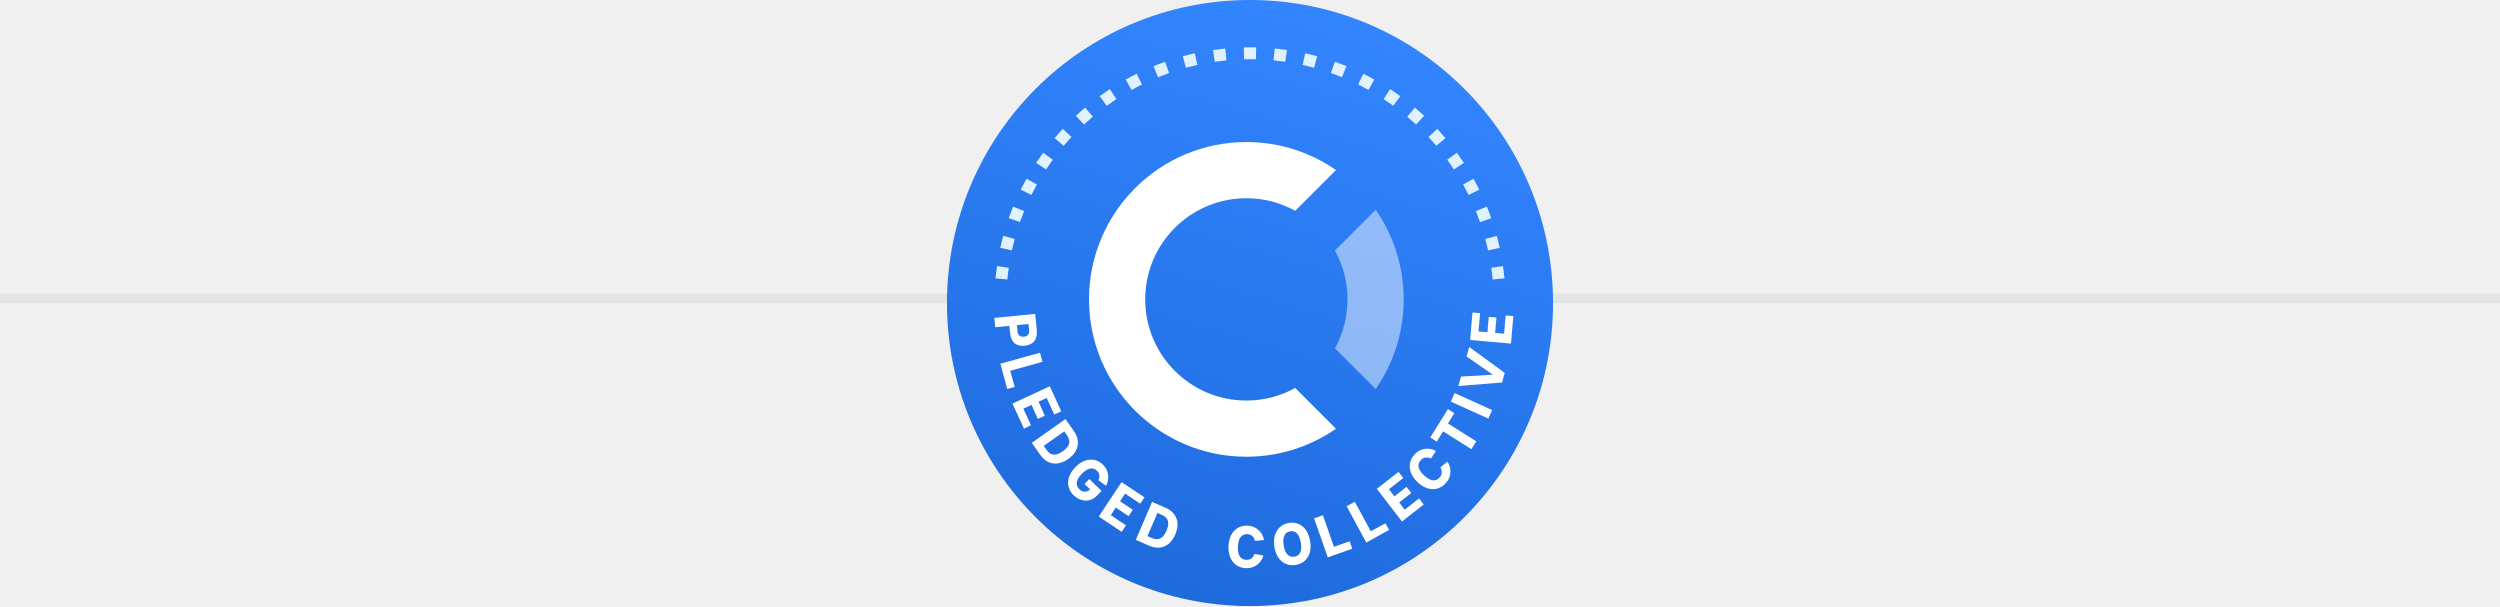
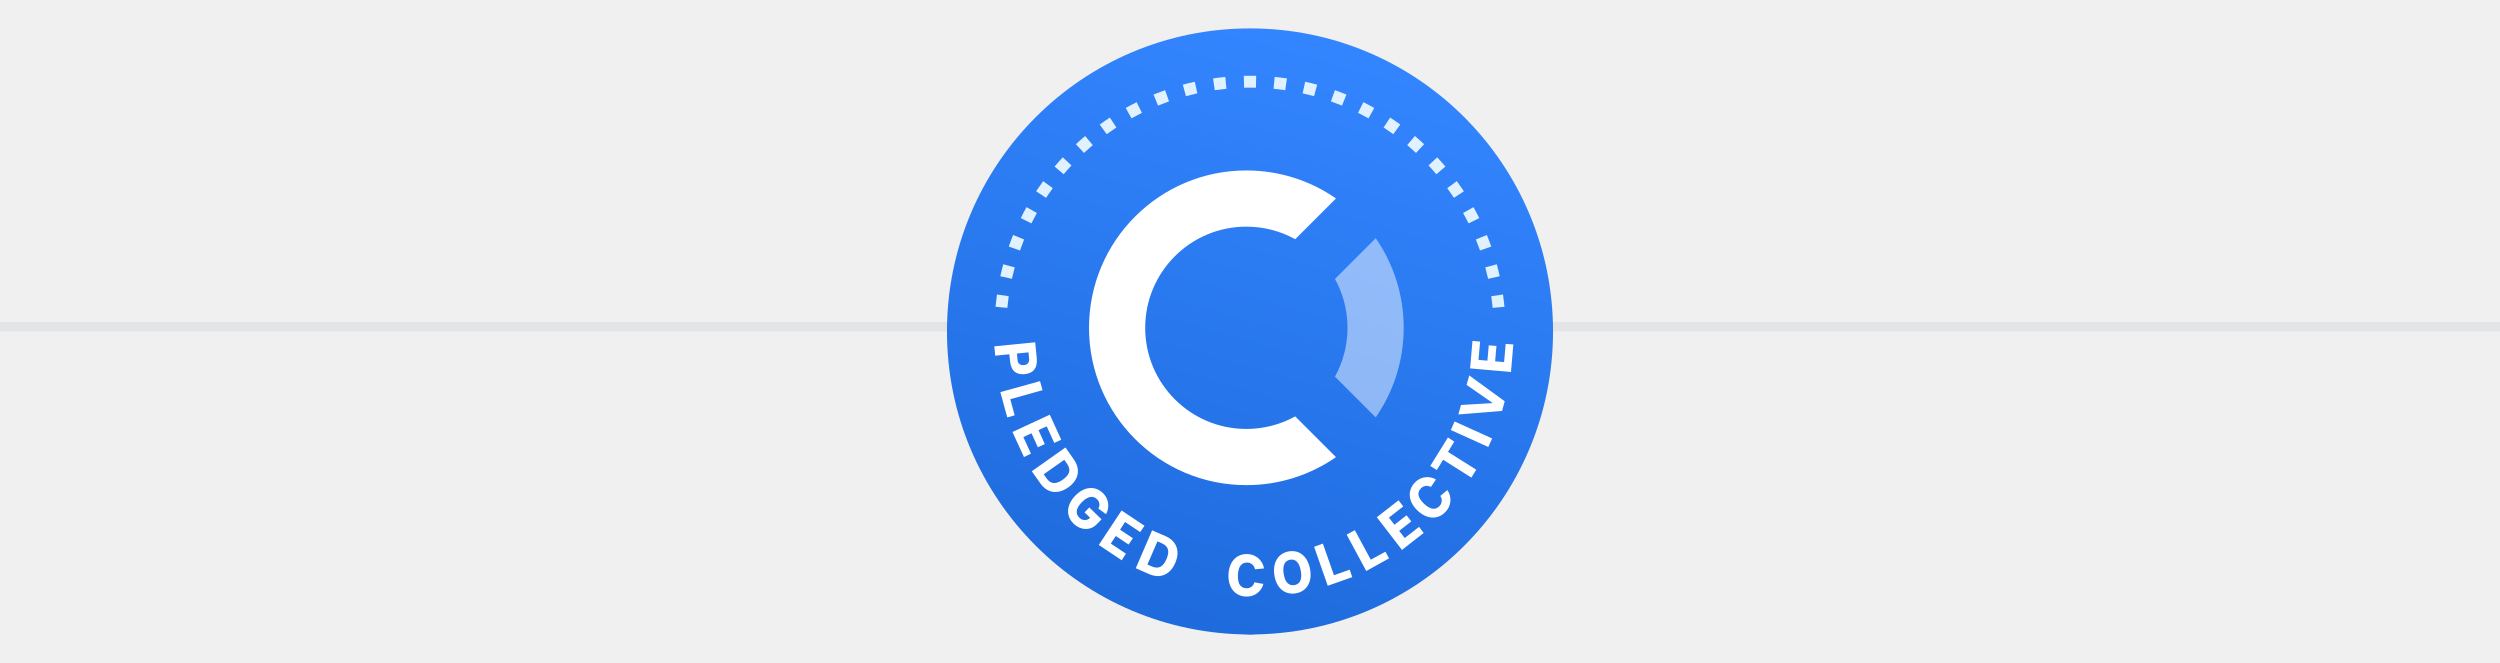
- <svg xmlns="http://www.w3.org/2000/svg" width="264" height="64" viewBox="0 0 264 64" fill="none">
+ <svg xmlns="http://www.w3.org/2000/svg" width="264" height="70" viewBox="0 0 264 64" fill="none">
  <rect y="31" width="264" height="1" fill="#E3E4E6" />
  <circle cx="132" cy="32" r="32" fill="url(#paint0_linear)" />
  <path fill-rule="evenodd" clip-rule="evenodd" d="M131.346 5.008C131.563 5.003 131.781 5 132 5C132.219 5 132.437 5.003 132.654 5.008L132.624 6.263C132.417 6.258 132.209 6.256 132 6.256C131.791 6.256 131.583 6.258 131.376 6.263L131.346 5.008ZM128.098 5.28C128.527 5.218 128.959 5.166 129.394 5.124L129.513 6.374C129.099 6.414 128.687 6.464 128.278 6.523L128.098 5.28ZM134.606 5.124C135.041 5.166 135.473 5.218 135.902 5.28L135.722 6.523C135.313 6.464 134.901 6.414 134.487 6.374L134.606 5.124ZM124.905 5.942C125.323 5.828 125.746 5.725 126.172 5.631L126.442 6.857C126.035 6.947 125.633 7.046 125.234 7.154L124.905 5.942ZM137.828 5.631C138.254 5.725 138.677 5.828 139.095 5.942L138.766 7.154C138.367 7.046 137.965 6.947 137.558 6.857L137.828 5.631ZM140.964 6.524C141.376 6.669 141.783 6.823 142.185 6.987L141.711 8.15C141.328 7.994 140.94 7.847 140.548 7.709L140.964 6.524ZM121.815 6.987C122.217 6.823 122.624 6.669 123.036 6.524L123.452 7.709C123.06 7.847 122.672 7.994 122.289 8.15L121.815 6.987ZM143.969 7.791C144.36 7.985 144.745 8.187 145.124 8.399L144.513 9.496C144.151 9.294 143.784 9.101 143.412 8.917L143.969 7.791ZM118.876 8.399C119.255 8.187 119.64 7.985 120.031 7.791L120.588 8.917C120.216 9.101 119.849 9.294 119.487 9.496L118.876 8.399ZM146.798 9.413C147.162 9.652 147.52 9.899 147.871 10.155L147.133 11.171C146.797 10.927 146.456 10.691 146.109 10.463L146.798 9.413ZM116.129 10.155C116.48 9.899 116.838 9.652 117.202 9.413L117.891 10.463C117.544 10.691 117.203 10.927 116.867 11.171L116.129 10.155ZM149.411 11.363C149.744 11.644 150.069 11.932 150.388 12.229L149.532 13.148C149.228 12.866 148.918 12.59 148.601 12.322L149.411 11.363ZM113.612 12.229C113.931 11.932 114.256 11.644 114.589 11.363L115.399 12.322C115.082 12.59 114.772 12.866 114.468 13.148L113.612 12.229ZM151.771 13.613C152.068 13.931 152.356 14.256 152.637 14.589L151.677 15.399C151.41 15.082 151.134 14.772 150.852 14.468L151.771 13.613ZM111.363 14.589C111.644 14.256 111.932 13.931 112.229 13.613L113.148 14.468C112.866 14.772 112.59 15.082 112.323 15.399L111.363 14.589ZM153.845 16.128C154.101 16.48 154.348 16.838 154.587 17.202L153.537 17.891C153.309 17.544 153.073 17.203 152.829 16.867L153.845 16.128ZM109.413 17.202C109.652 16.838 109.899 16.48 110.155 16.128L111.171 16.867C110.927 17.203 110.691 17.544 110.463 17.891L109.413 17.202ZM155.601 18.876C155.813 19.255 156.015 19.64 156.209 20.031L155.083 20.588C154.899 20.216 154.706 19.849 154.504 19.487L155.601 18.876ZM107.791 20.031C107.985 19.64 108.187 19.255 108.399 18.876L109.496 19.487C109.294 19.849 109.101 20.216 108.917 20.588L107.791 20.031ZM157.013 21.815C157.177 22.217 157.331 22.624 157.476 23.035L156.291 23.452C156.153 23.06 156.006 22.672 155.85 22.289L157.013 21.815ZM106.524 23.035C106.669 22.624 106.823 22.217 106.987 21.815L108.15 22.289C107.994 22.672 107.847 23.06 107.709 23.452L106.524 23.035ZM105.631 26.172C105.725 25.746 105.828 25.323 105.942 24.905L107.154 25.234C107.046 25.633 106.947 26.035 106.857 26.442L105.631 26.172ZM158.058 24.905C158.172 25.323 158.275 25.746 158.369 26.172L157.143 26.442C157.053 26.035 156.954 25.633 156.846 25.234L158.058 24.905ZM105.124 29.394C105.166 28.959 105.218 28.527 105.28 28.098L106.523 28.278C106.464 28.687 106.414 29.099 106.374 29.514L105.124 29.394ZM158.72 28.098C158.782 28.527 158.834 28.959 158.876 29.394L157.626 29.514C157.586 29.099 157.536 28.687 157.477 28.278L158.72 28.098ZM105 32C105 31.781 105.003 31.563 105.008 31.346L106.263 31.376C106.258 31.583 106.256 31.791 106.256 32C106.256 32.209 106.258 32.417 106.263 32.624L105.008 32.654C105.003 32.437 105 32.219 105 32ZM158.992 31.346C158.997 31.563 159 31.781 159 32C159 32.219 158.997 32.437 158.992 32.654L157.737 32.624C157.742 32.417 157.744 32.209 157.744 32C157.744 31.791 157.742 31.583 157.737 31.376L158.992 31.346ZM105.28 35.902C105.218 35.473 105.166 35.041 105.124 34.606L106.374 34.486C106.414 34.901 106.464 35.313 106.523 35.722L105.28 35.902ZM158.876 34.606C158.834 35.041 158.782 35.473 158.72 35.902L157.477 35.722C157.536 35.313 157.586 34.901 157.626 34.486L158.876 34.606ZM105.942 39.095C105.828 38.677 105.725 38.254 105.631 37.828L106.857 37.558C106.947 37.965 107.046 38.367 107.154 38.766L105.942 39.095ZM158.369 37.828C158.275 38.254 158.172 38.677 158.058 39.095L156.846 38.766C156.954 38.367 157.053 37.965 157.143 37.558L158.369 37.828ZM157.476 40.965C157.331 41.376 157.177 41.783 157.013 42.185L155.85 41.711C156.006 41.328 156.153 40.94 156.291 40.548L157.476 40.965ZM106.987 42.185C106.823 41.783 106.669 41.376 106.524 40.965L107.709 40.548C107.847 40.94 107.994 41.328 108.15 41.711L106.987 42.185ZM156.209 43.969C156.015 44.36 155.813 44.745 155.601 45.124L154.504 44.513C154.706 44.151 154.899 43.784 155.083 43.412L156.209 43.969ZM108.399 45.124C108.187 44.745 107.985 44.36 107.791 43.969L108.917 43.412C109.101 43.784 109.294 44.151 109.496 44.513L108.399 45.124ZM154.587 46.798C154.348 47.162 154.101 47.52 153.845 47.871L152.829 47.133C153.073 46.797 153.309 46.456 153.537 46.109L154.587 46.798ZM110.155 47.871C109.899 47.52 109.652 47.162 109.413 46.798L110.463 46.109C110.691 46.456 110.927 46.797 111.171 47.133L110.155 47.871ZM112.229 50.388C111.932 50.069 111.644 49.744 111.363 49.411L112.323 48.601C112.59 48.918 112.866 49.228 113.148 49.532L112.229 50.388ZM152.637 49.411C152.356 49.744 152.068 50.069 151.771 50.388L150.852 49.532C151.134 49.228 151.41 48.918 151.677 48.601L152.637 49.411ZM114.589 52.637C114.256 52.356 113.931 52.068 113.612 51.771L114.468 50.852C114.772 51.134 115.082 51.41 115.399 51.678L114.589 52.637ZM150.388 51.771C150.069 52.068 149.744 52.356 149.411 52.637L148.601 51.678C148.918 51.41 149.228 51.134 149.532 50.852L150.388 51.771ZM147.871 53.845C147.52 54.101 147.162 54.348 146.798 54.587L146.109 53.537C146.456 53.309 146.797 53.073 147.133 52.829L147.871 53.845ZM117.202 54.587C116.838 54.348 116.48 54.101 116.129 53.845L116.867 52.83C117.203 53.073 117.544 53.309 117.891 53.537L117.202 54.587ZM145.124 55.601C144.745 55.813 144.36 56.015 143.969 56.209L143.412 55.083C143.784 54.899 144.151 54.706 144.513 54.504L145.124 55.601ZM120.031 56.209C119.64 56.015 119.255 55.813 118.876 55.601L119.487 54.504C119.849 54.706 120.216 54.899 120.588 55.083L120.031 56.209ZM123.036 57.476C122.624 57.331 122.217 57.177 121.815 57.013L122.289 55.85C122.672 56.006 123.06 56.153 123.452 56.291L123.036 57.476ZM142.185 57.013C141.783 57.177 141.376 57.331 140.964 57.476L140.548 56.291C140.94 56.153 141.328 56.006 141.711 55.85L142.185 57.013ZM126.172 58.369C125.746 58.275 125.323 58.172 124.905 58.058L125.234 56.846C125.633 56.954 126.035 57.053 126.442 57.143L126.172 58.369ZM139.095 58.058C138.677 58.172 138.254 58.275 137.828 58.369L137.558 57.143C137.965 57.053 138.367 56.954 138.766 56.846L139.095 58.058ZM129.394 58.876C128.959 58.834 128.527 58.782 128.098 58.72L128.278 57.477C128.687 57.536 129.099 57.586 129.513 57.626L129.394 58.876ZM135.902 58.72C135.473 58.782 135.041 58.834 134.606 58.876L134.487 57.626C134.901 57.586 135.313 57.536 135.722 57.477L135.902 58.72ZM132 59C131.781 59 131.563 58.997 131.346 58.992L131.376 57.737C131.583 57.742 131.791 57.744 132 57.744C132.209 57.744 132.417 57.742 132.624 57.737L132.654 58.992C132.437 58.997 132.219 59 132 59Z" fill="#E0F1FF" />
  <path d="M164 32C164 32 157.231 62.769 132 64C105.538 62.769 100 32 100 32L132 20.923L164 32Z" fill="url(#paint1_linear)" />
  <path fill-rule="evenodd" clip-rule="evenodd" d="M159.559 36.28L159.808 33.374L158.998 33.317L158.832 35.239L157.886 35.156L158.025 33.534L157.212 33.464L157.072 35.086L156.126 35.002L156.302 33.07L155.492 33L155.243 35.903L159.559 36.28ZM105.096 34.558L106.586 34.411L106.66 35.109C106.756 36.197 107.35 36.594 108.204 36.51C109.057 36.427 109.588 35.926 109.482 34.815L109.316 33.147L105 33.574L105.096 34.558ZM107.453 35.029L107.386 34.332L108.609 34.211L108.675 34.909C108.689 34.989 108.685 35.071 108.663 35.15C108.641 35.228 108.602 35.301 108.548 35.362C108.495 35.423 108.428 35.471 108.354 35.503C108.279 35.535 108.198 35.55 108.117 35.546C108.039 35.565 107.957 35.566 107.878 35.549C107.8 35.532 107.725 35.498 107.662 35.448C107.598 35.398 107.546 35.335 107.51 35.262C107.474 35.19 107.455 35.11 107.453 35.029ZM106.364 41.075L105.637 38.406L109.827 37.248L110.089 38.202L106.683 39.157L107.151 40.858L106.364 41.075ZM106.915 42.617L108.131 45.263L108.868 44.903L108.067 43.154L108.931 42.754L109.595 44.232L110.332 43.899L109.668 42.42L110.531 42.023L111.331 43.772L112.071 43.438L110.859 40.792L106.915 42.617ZM108.957 46.765L112.513 44.252L113.399 45.517C114.13 46.565 113.917 47.686 112.805 48.47C111.693 49.254 110.571 49.078 109.84 48.016L108.957 46.765ZM112.387 45.554L110.215 47.085L110.511 47.502C110.926 48.096 111.457 48.203 112.234 47.653C113.011 47.102 113.094 46.565 112.672 45.964L112.387 45.554ZM113.373 52.301C114.087 52.995 115.126 53.078 115.823 52.354L116.324 51.84L115.029 50.586L114.528 51.106L115.116 51.677C115.041 51.755 114.952 51.817 114.852 51.859C114.753 51.9 114.646 51.921 114.538 51.919C114.43 51.916 114.324 51.892 114.226 51.846C114.129 51.8 114.042 51.735 113.97 51.654C113.592 51.286 113.555 50.729 114.236 50.038C114.917 49.348 115.461 49.344 115.833 49.705C115.97 49.828 116.06 49.995 116.088 50.177C116.117 50.36 116.082 50.547 115.989 50.706L116.796 51.3C116.998 50.944 117.076 50.53 117.015 50.124C116.955 49.718 116.761 49.345 116.464 49.064C115.683 48.307 114.528 48.323 113.539 49.354C112.55 50.386 112.586 51.537 113.373 52.301ZM118.452 56.162L116.032 54.547L118.439 50.906L120.859 52.521L120.408 53.189L118.807 52.121L118.28 52.935L119.631 53.836L119.179 54.503L117.828 53.602L117.3 54.4L118.9 55.468L118.452 56.162ZM121.662 53.002L119.939 57.006L121.35 57.627C122.522 58.134 123.571 57.697 124.109 56.442C124.647 55.188 124.245 54.12 123.073 53.612L121.662 53.002ZM121.168 56.612L122.23 54.166L122.678 54.367C123.349 54.657 123.561 55.157 123.183 56.035C122.804 56.913 122.3 57.103 121.636 56.816L121.168 56.612ZM132.525 57.116C132.493 56.918 132.391 56.737 132.238 56.607C132.086 56.477 131.892 56.405 131.692 56.405C131.141 56.405 130.752 56.776 130.722 57.74C130.693 58.705 131.054 59.102 131.602 59.118C131.797 59.134 131.991 59.08 132.149 58.965C132.307 58.85 132.419 58.682 132.465 58.491L133.418 58.661C133.313 59.065 133.071 59.418 132.734 59.662C132.397 59.906 131.986 60.024 131.572 59.996C130.467 59.959 129.68 59.115 129.726 57.697C129.773 56.279 130.616 55.471 131.718 55.508C132.143 55.512 132.553 55.666 132.875 55.944C133.198 56.221 133.412 56.605 133.481 57.026L132.525 57.116ZM134.577 57.76C134.802 59.175 135.752 59.836 136.828 59.659C137.893 59.486 138.597 58.571 138.351 57.146C138.106 55.721 137.189 55.047 136.114 55.224C135.038 55.401 134.351 56.346 134.577 57.76ZM135.556 57.6C135.4 56.629 135.725 56.189 136.253 56.102C136.781 56.025 137.203 56.339 137.369 57.307C137.535 58.274 137.213 58.702 136.685 58.785C136.157 58.868 135.712 58.571 135.556 57.6ZM142.797 57.944L140.211 58.858L138.77 54.74L139.696 54.407L140.868 57.744L142.528 57.156L142.797 57.944ZM144.281 57.297L146.688 55.962L146.299 55.261L144.756 56.102L143.069 52.985L142.206 53.459L144.281 57.297ZM150.343 53.282L148.049 55.071L145.393 51.62L147.687 49.832L148.185 50.479L146.671 51.66L147.252 52.414L148.534 51.413L149.035 52.061L147.753 53.062L148.338 53.819L149.852 52.635L150.343 53.282ZM150.528 48.316C150.726 48.283 150.928 48.323 151.1 48.427L151.641 47.633C151.278 47.418 150.853 47.337 150.437 47.405C150.022 47.473 149.643 47.684 149.367 48.003C148.623 48.821 148.686 49.989 149.725 50.946C150.764 51.904 151.916 51.854 152.66 51.036C152.952 50.737 153.129 50.344 153.163 49.927C153.196 49.509 153.083 49.093 152.843 48.751L152.096 49.368C152.21 49.527 152.263 49.722 152.248 49.918C152.232 50.113 152.147 50.297 152.009 50.436C151.638 50.846 151.103 50.866 150.396 50.212C149.689 49.558 149.646 49.011 150.021 48.604C150.15 48.45 150.33 48.348 150.528 48.316ZM153.57 43.635L152.906 44.719L155.893 46.602L155.379 47.432L152.391 45.55L151.727 46.635L151.036 46.201L152.902 43.198L153.57 43.635ZM157.165 44.202L157.57 43.301L153.606 41.506L153.205 42.41L157.165 44.202ZM157.58 39.571V39.524L154.871 37.645L155.15 36.644L158.898 39.374L158.616 40.392L154.002 40.765L154.28 39.764L157.58 39.571Z" fill="white" />
  <path fill-rule="evenodd" clip-rule="evenodd" d="M145.274 22.152C147.138 24.838 148.231 28.099 148.231 31.615C148.231 35.132 147.138 38.393 145.274 41.078L140.97 36.775C141.816 35.245 142.297 33.486 142.297 31.615C142.297 29.744 141.816 27.986 140.97 26.457L145.274 22.152Z" fill="white" fill-opacity="0.48" />
  <path fill-rule="evenodd" clip-rule="evenodd" d="M141.079 17.956L136.774 22.26C135.245 21.415 133.486 20.934 131.615 20.934C125.716 20.934 120.934 25.716 120.934 31.615C120.934 37.514 125.716 42.297 131.615 42.297C133.486 42.297 135.245 41.816 136.774 40.971L141.079 45.274C138.393 47.138 135.132 48.231 131.615 48.231C122.439 48.231 115 40.792 115 31.615C115 22.439 122.439 15 131.615 15C135.132 15 138.393 16.092 141.079 17.956Z" fill="white" />
  <defs>
    <linearGradient id="paint0_linear" x1="131.549" y1="96.629" x2="157.147" y2="6.896" gradientUnits="userSpaceOnUse">
      <stop stop-color="#145ECC" />
      <stop offset="1" stop-color="#3385FF" />
    </linearGradient>
    <linearGradient id="paint1_linear" x1="131.549" y1="96.629" x2="157.147" y2="6.896" gradientUnits="userSpaceOnUse">
      <stop stop-color="#145ECC" />
      <stop offset="1" stop-color="#3385FF" />
    </linearGradient>
  </defs>
</svg>
